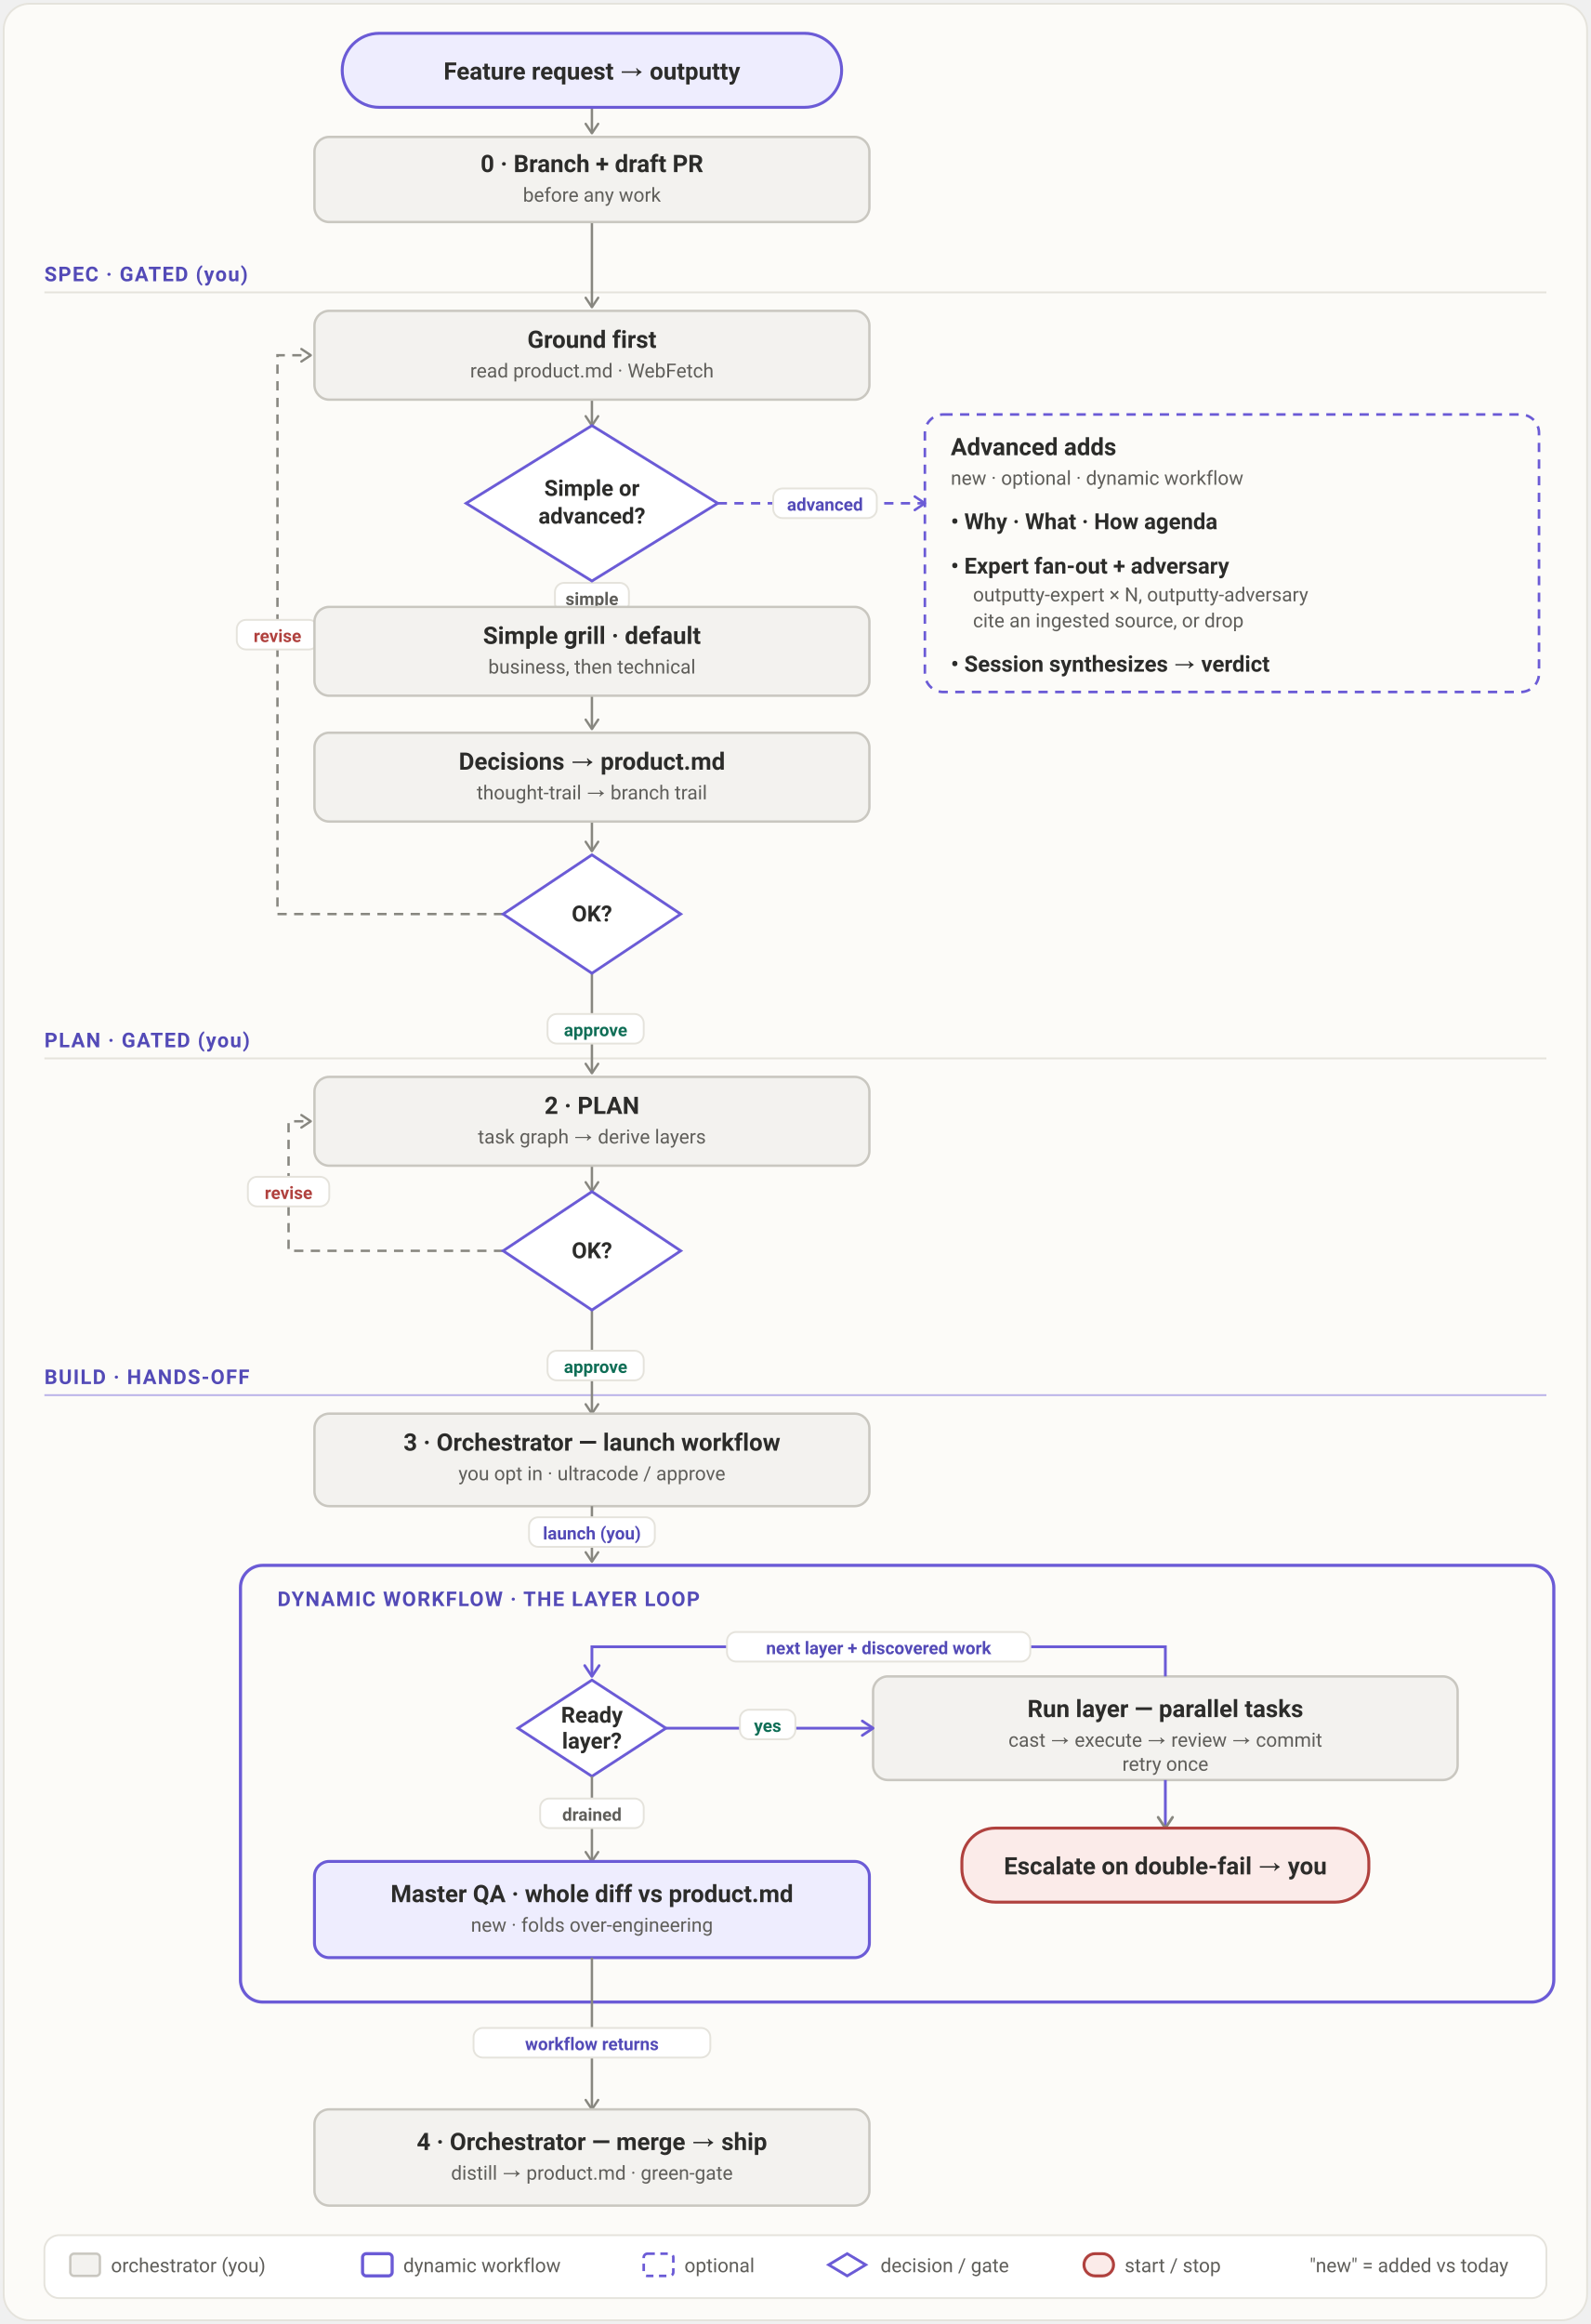
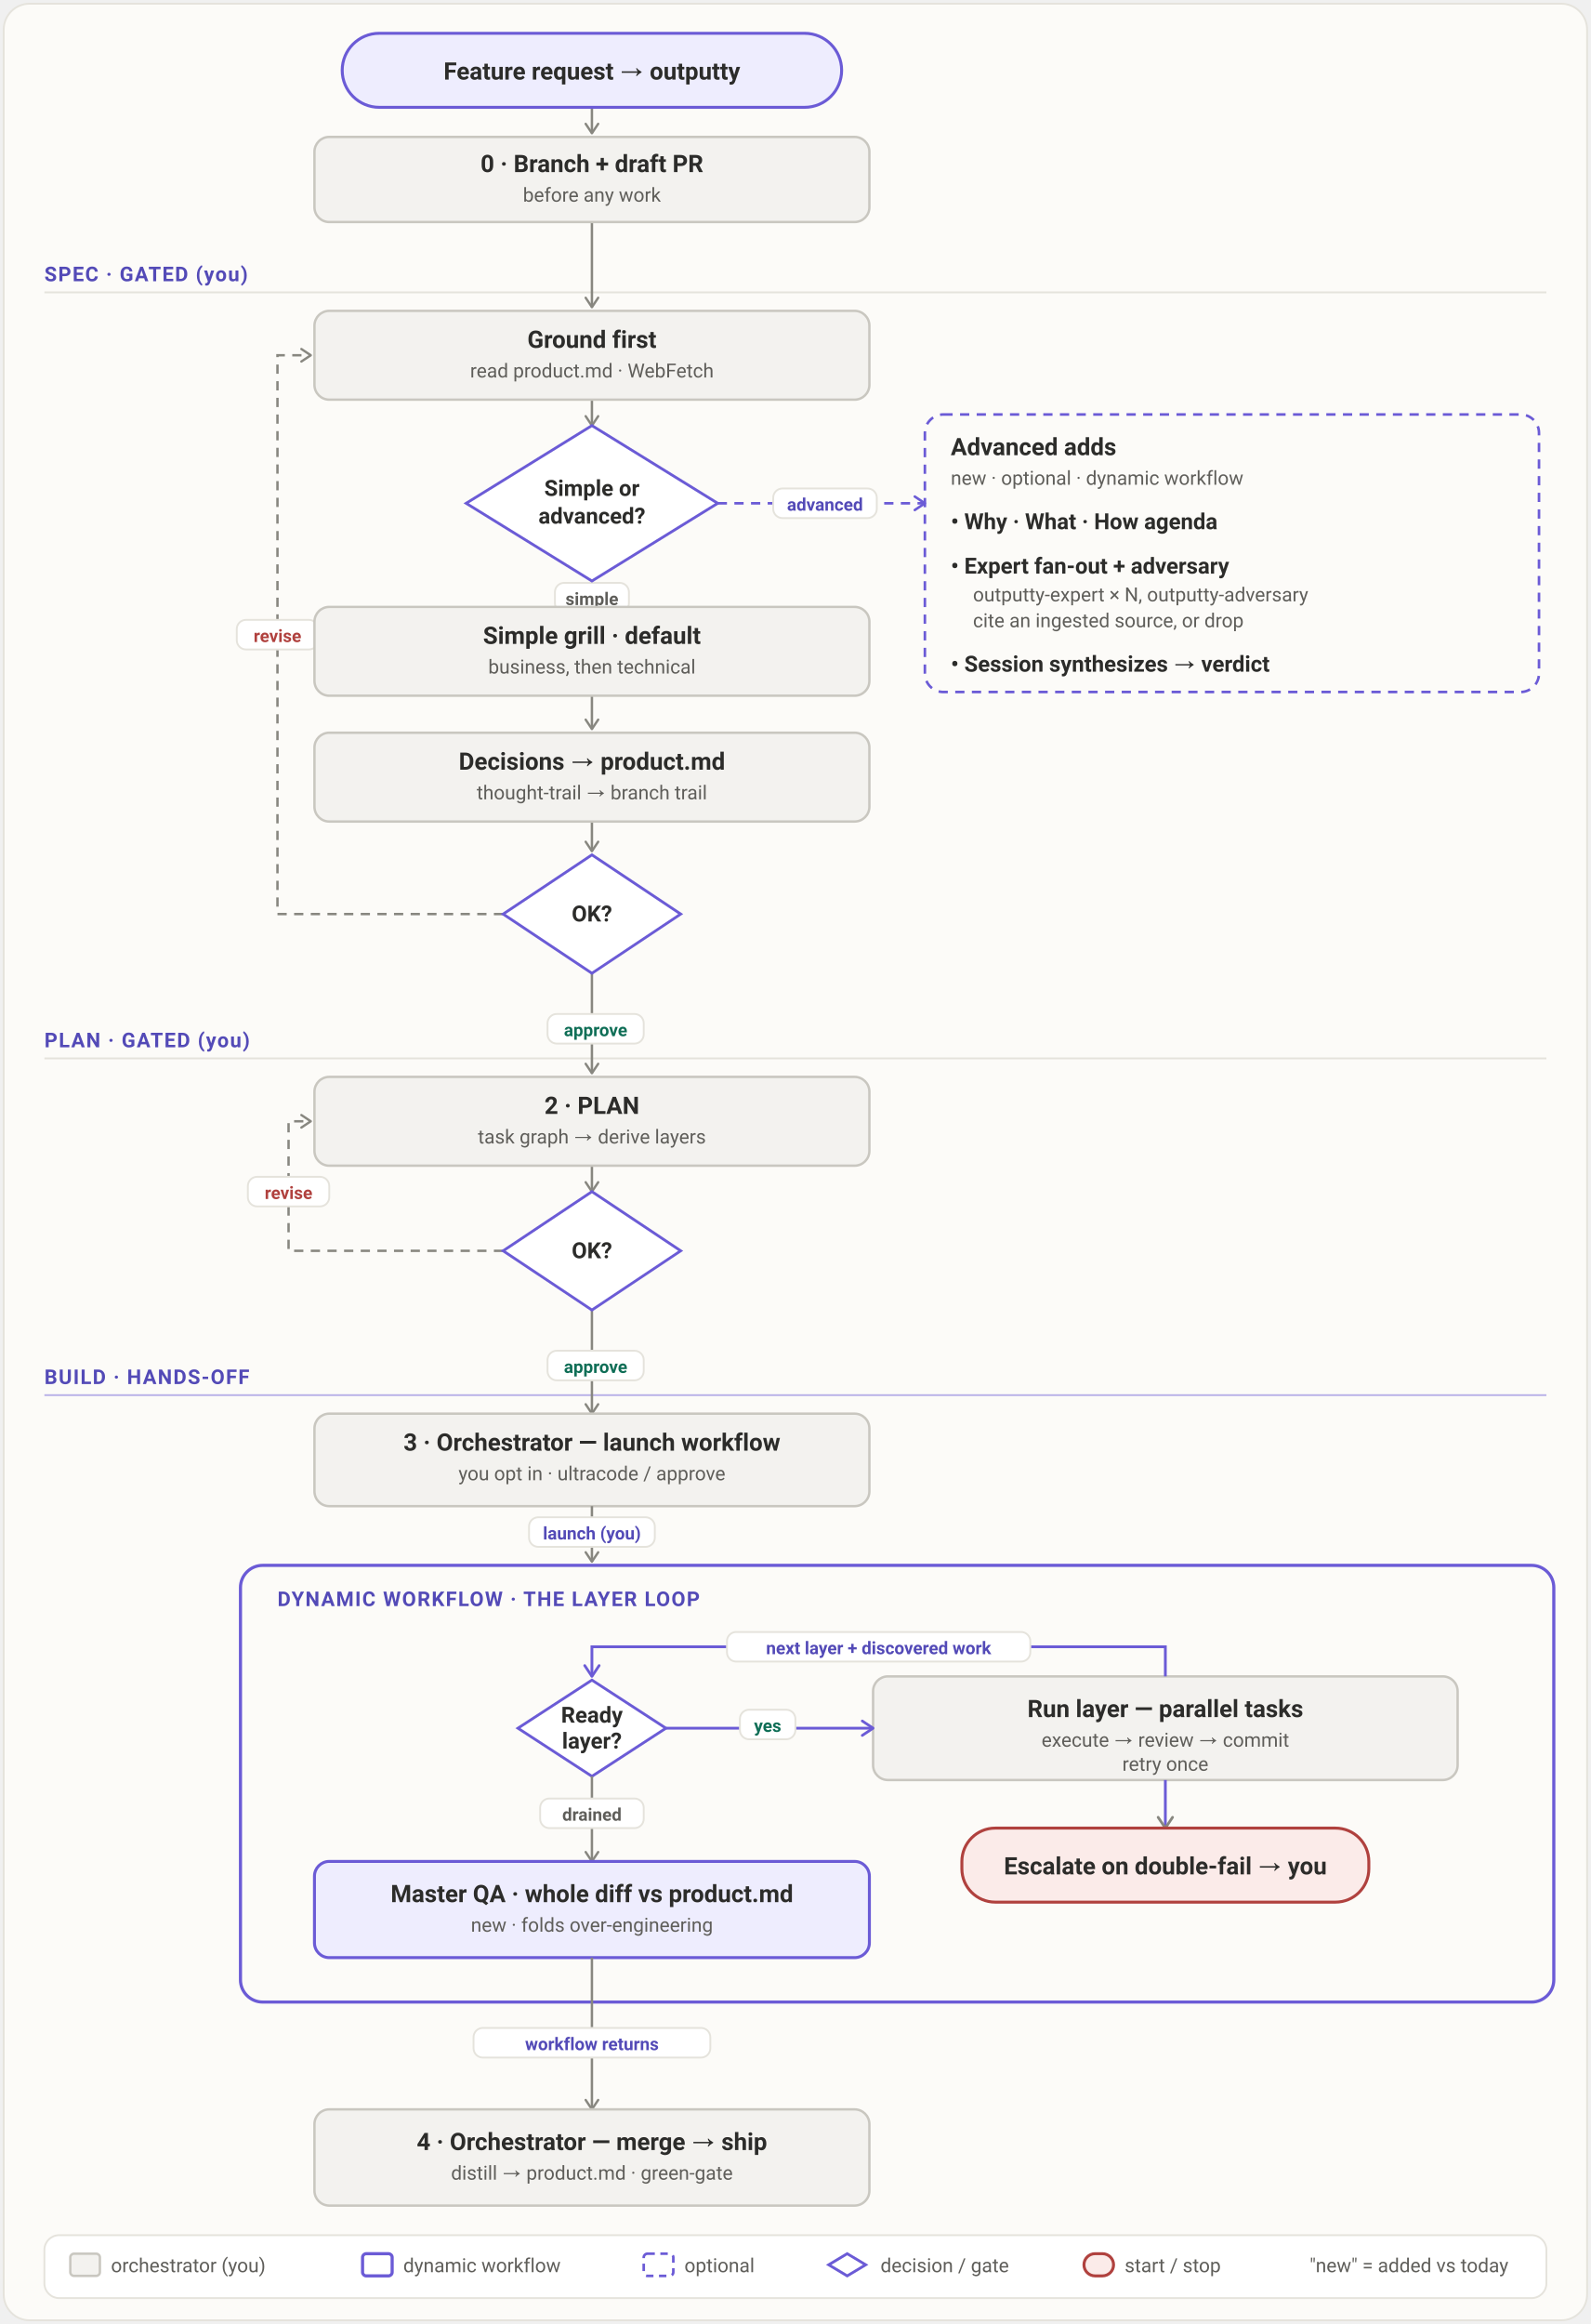
<svg xmlns="http://www.w3.org/2000/svg" width="100%" viewBox="0 0 860 1256" role="img" aria-labelledby="t d">
  <style>
  text{font-family:"Anthropic Sans",system-ui,-apple-system,"Segoe UI",Roboto,Helvetica,Arial,sans-serif}
  .th{font-size:13px;font-weight:600;fill:#2C2C2A}
  .t{font-size:12px;font-weight:600;fill:#2C2C2A}
  .ts{font-size:10.5px;font-weight:400;fill:#5F5E5A}
  .band{font-size:11px;font-weight:700;fill:#534AB7;letter-spacing:.06em}
  .chip{font-size:9.5px;font-weight:700;text-anchor:middle}
  .nbox{fill:#F3F2EF;stroke:#C9C7C0;stroke-width:1.3}
  .abox{fill:#EEEDFE;stroke:#6B5BD6;stroke-width:1.6}
  .term{fill:#EEEDFE;stroke:#6B5BD6;stroke-width:1.6}
  .stop{fill:#FBEBE9;stroke:#B0413E;stroke-width:1.6}
  .wfc{fill:none;stroke:#6B5BD6;stroke-width:1.7}
  .opt{fill:none;stroke:#6B5BD6;stroke-width:1.4;stroke-dasharray:5 4}
  .dia{fill:#FFFFFF;stroke:#6B5BD6;stroke-width:1.5}
  .loop{fill:none;stroke:#6B5BD6;stroke-width:1.5}
</style>
  <defs>
    <marker id="arrow" viewBox="0 0 10 10" refX="8" refY="5" markerWidth="6.5" markerHeight="6.5" orient="auto-start-reverse">
      <path d="M2 1L8 5L2 9" fill="none" stroke="#888780" stroke-width="1.5" stroke-linecap="round" stroke-linejoin="round" />
    </marker>
    <marker id="arrowp" viewBox="0 0 10 10" refX="8" refY="5" markerWidth="6.5" markerHeight="6.5" orient="auto-start-reverse">
      <path d="M2 1L8 5L2 9" fill="none" stroke="#6B5BD6" stroke-width="1.5" stroke-linecap="round" stroke-linejoin="round" />
    </marker>
  </defs>
  <rect x="2" y="2" width="856" height="1252" rx="14" fill="#FCFBF8" stroke="#E5E3DC" />
  <text class="band" x="24" y="152">SPEC · GATED (you)</text>
  <line x1="24" y1="158" x2="836" y2="158" stroke="#E5E3DC" stroke-width="1" />
  <text class="band" x="24" y="566">PLAN · GATED (you)</text>
  <line x1="24" y1="572" x2="836" y2="572" stroke="#E5E3DC" stroke-width="1" />
  <text class="band" x="24" y="748">BUILD · HANDS-OFF</text>
  <line x1="24" y1="754" x2="836" y2="754" stroke="#6B5BD6" stroke-width="1" stroke-opacity="0.45" />
  <line x1="320" y1="58" x2="320" y2="72" stroke="#888780" stroke-width="1.3" marker-end="url(#arrow)" />
  <line x1="320" y1="120" x2="320" y2="166" stroke="#888780" stroke-width="1.3" marker-end="url(#arrow)" />
  <line x1="320" y1="216" x2="320" y2="230" stroke="#888780" stroke-width="1.3" marker-end="url(#arrow)" />
  <line x1="320" y1="314" x2="320" y2="328" stroke="#888780" stroke-width="1.3" marker-end="url(#arrow)" />
  <line x1="320" y1="376" x2="320" y2="394" stroke="#888780" stroke-width="1.3" marker-end="url(#arrow)" />
  <line x1="320" y1="444" x2="320" y2="460" stroke="#888780" stroke-width="1.3" marker-end="url(#arrow)" />
  <line x1="320" y1="526" x2="320" y2="580" stroke="#888780" stroke-width="1.3" marker-end="url(#arrow)" />
  <line x1="320" y1="630" x2="320" y2="644" stroke="#888780" stroke-width="1.3" marker-end="url(#arrow)" />
  <line x1="320" y1="708" x2="320" y2="764" stroke="#888780" stroke-width="1.3" marker-end="url(#arrow)" />
  <path d="M388,272 L500,272" fill="none" stroke="#6B5BD6" stroke-width="1.4" stroke-dasharray="5 4" marker-end="url(#arrowp)" />
  <path d="M272,494 L150,494 L150,192 L168,192" fill="none" stroke="#888780" stroke-width="1.3" stroke-dasharray="5 4" marker-end="url(#arrow)" />
  <path d="M272,676 L156,676 L156,606 L168,606" fill="none" stroke="#888780" stroke-width="1.3" stroke-dasharray="5 4" marker-end="url(#arrow)" />
  <rect x="300" y="315" width="40" height="16" rx="5" fill="#FFFFFF" stroke="#E5E3DC" />
  <text class="chip" x="320" y="327" fill="#5F5E5A">simple</text>
  <rect x="418" y="264" width="56" height="16" rx="5" fill="#FFFFFF" stroke="#E5E3DC" />
  <text class="chip" x="446" y="276" fill="#534AB7">advanced</text>
  <rect x="296" y="548" width="52" height="16" rx="5" fill="#FFFFFF" stroke="#E5E3DC" />
  <text class="chip" x="322" y="560" fill="#0F6E56">approve</text>
  <rect x="128" y="335" width="44" height="16" rx="5" fill="#FFFFFF" stroke="#E5E3DC" />
  <text class="chip" x="150" y="347" fill="#B0413E">revise</text>
  <rect x="296" y="730" width="52" height="16" rx="5" fill="#FFFFFF" stroke="#E5E3DC" />
  <text class="chip" x="322" y="742" fill="#0F6E56">approve</text>
  <rect x="134" y="636" width="44" height="16" rx="5" fill="#FFFFFF" stroke="#E5E3DC" />
  <text class="chip" x="156" y="648" fill="#B0413E">revise</text>
  <rect class="term" x="185" y="18" width="270" height="40" rx="20" />
  <text class="th" x="320" y="43" text-anchor="middle">Feature request → outputty</text>
  <rect class="nbox" x="170" y="74" width="300" height="46" rx="8" />
  <text class="th" x="320" y="93" text-anchor="middle">0 · Branch + draft PR</text>
  <text class="ts" x="320" y="109" text-anchor="middle">before any work</text>
  <rect class="nbox" x="170" y="168" width="300" height="48" rx="8" />
  <text class="th" x="320" y="188" text-anchor="middle">Ground first</text>
  <text class="ts" x="320" y="204" text-anchor="middle">read product.md · WebFetch</text>
  <polygon class="dia" points="320,230 388,272 320,314 252,272" />
  <text class="t" x="320" y="268" text-anchor="middle">Simple or</text>
  <text class="t" x="320" y="283" text-anchor="middle">advanced?</text>
  <rect class="nbox" x="170" y="328" width="300" height="48" rx="8" />
  <text class="th" x="320" y="348" text-anchor="middle">Simple grill · default</text>
  <text class="ts" x="320" y="364" text-anchor="middle">business, then technical</text>
  <rect class="opt" x="500" y="224" width="332" height="150" rx="10" />
  <text class="th" x="514" y="246" fill="#3C3489">Advanced adds</text>
  <text class="ts" x="514" y="262" fill="#534AB7">new · optional · dynamic workflow</text>
  <text class="t" x="514" y="286">• Why · What · How agenda</text>
  <text class="t" x="514" y="310">• Expert fan-out + adversary</text>
  <text class="ts" x="526" y="325">outputty-expert × N, outputty-adversary</text>
  <text class="ts" x="526" y="339">cite an ingested source, or drop</text>
  <text class="t" x="514" y="363">• Session synthesizes → verdict</text>
  <rect class="nbox" x="170" y="396" width="300" height="48" rx="8" />
  <text class="th" x="320" y="416" text-anchor="middle">Decisions → product.md</text>
  <text class="ts" x="320" y="432" text-anchor="middle">thought-trail → branch trail</text>
  <polygon class="dia" points="320,462 368,494 320,526 272,494" />
  <text class="t" x="320" y="498" text-anchor="middle">OK?</text>
  <rect class="nbox" x="170" y="582" width="300" height="48" rx="8" />
  <text class="th" x="320" y="602" text-anchor="middle">2 · PLAN</text>
  <text class="ts" x="320" y="618" text-anchor="middle">task graph → derive layers</text>
  <polygon class="dia" points="320,644 368,676 320,708 272,676" />
  <text class="t" x="320" y="680" text-anchor="middle">OK?</text>
  <rect class="nbox" x="170" y="764" width="300" height="50" rx="8" />
  <text class="th" x="320" y="784" text-anchor="middle">3 · Orchestrator — launch workflow</text>
  <text class="ts" x="320" y="800" text-anchor="middle">you opt in · ultracode / approve</text>
  <line x1="320" y1="814" x2="320" y2="844" stroke="#888780" stroke-width="1.3" marker-end="url(#arrow)" />
  <rect x="286" y="820" width="68" height="16" rx="5" fill="#FFFFFF" stroke="#E5E3DC" />
  <text class="chip" x="320" y="832" fill="#534AB7">launch (you)</text>
  <rect class="wfc" x="130" y="846" width="710" height="236" rx="12" />
  <text class="band" x="150" y="868">DYNAMIC WORKFLOW · THE LAYER LOOP</text>
  <polygon class="dia" points="320,908 360,934 320,960 280,934" />
  <text class="t" x="320" y="931" text-anchor="middle">Ready</text>
  <text class="t" x="320" y="945" text-anchor="middle">layer?</text>
  <rect class="nbox" x="472" y="906" width="316" height="56" rx="8" />
  <text class="th" x="630" y="928" text-anchor="middle">Run layer — parallel tasks</text>
-   <text class="ts" x="630" y="944" text-anchor="middle">cast → execute → review → commit</text>
+   <text class="ts" x="630" y="944" text-anchor="middle">execute → review → commit</text>
  <text class="ts" x="630" y="957" text-anchor="middle">retry once</text>
  <path d="M360,934 L472,934" class="loop" marker-end="url(#arrowp)" />
  <rect x="400" y="924" width="30" height="16" rx="5" fill="#FFFFFF" stroke="#E5E3DC" />
  <text class="chip" x="415" y="936" fill="#0F6E56">yes</text>
  <path d="M630,906 L630,890 L320,890 L320,906" class="loop" marker-end="url(#arrowp)" />
  <rect x="393" y="882" width="164" height="16" rx="5" fill="#FFFFFF" stroke="#E5E3DC" />
  <text class="chip" x="475" y="894" fill="#534AB7">next layer + discovered work</text>
  <line x1="320" y1="960" x2="320" y2="1006" stroke="#888780" stroke-width="1.3" marker-end="url(#arrow)" />
  <rect x="292" y="972" width="56" height="16" rx="5" fill="#FFFFFF" stroke="#E5E3DC" />
  <text class="chip" x="320" y="984" fill="#5F5E5A">drained</text>
  <rect class="abox" x="170" y="1006" width="300" height="52" rx="8" />
  <text class="th" x="320" y="1028" text-anchor="middle">Master QA · whole diff vs product.md</text>
  <text class="ts" x="320" y="1044" text-anchor="middle">new · folds over-engineering</text>
  <path d="M630,962 L630,988" class="loop" stroke="#B0413E" marker-end="url(#arrow)" />
  <rect class="stop" x="520" y="988" width="220" height="40" rx="18" />
  <text class="th" x="630" y="1013" text-anchor="middle">Escalate on double-fail → you</text>
  <line x1="320" y1="1058" x2="320" y2="1140" stroke="#888780" stroke-width="1.3" marker-end="url(#arrow)" />
  <rect x="256" y="1096" width="128" height="16" rx="5" fill="#FFFFFF" stroke="#E5E3DC" />
  <text class="chip" x="320" y="1108" fill="#534AB7">workflow returns</text>
  <rect class="nbox" x="170" y="1140" width="300" height="52" rx="8" />
  <text class="th" x="320" y="1162" text-anchor="middle">4 · Orchestrator — merge → ship</text>
  <text class="ts" x="320" y="1178" text-anchor="middle">distill → product.md · green-gate</text>
  <rect x="24" y="1208" width="812" height="34" rx="8" fill="#FFFFFF" stroke="#E5E3DC" />
  <rect x="38" y="1218" width="16" height="12" rx="2" fill="#F3F2EF" stroke="#C9C7C0" stroke-width="1.3" />
  <text class="ts" x="60" y="1228" fill="#3A3A37">orchestrator (you)</text>
  <rect x="196" y="1218" width="16" height="12" rx="2" fill="none" stroke="#6B5BD6" stroke-width="1.7" />
  <text class="ts" x="218" y="1228" fill="#3A3A37">dynamic workflow</text>
  <rect x="348" y="1218" width="16" height="12" rx="2" fill="none" stroke="#6B5BD6" stroke-width="1.4" stroke-dasharray="4 3" />
  <text class="ts" x="370" y="1228" fill="#3A3A37">optional</text>
  <polygon points="458,1218 468,1224 458,1230 448,1224" fill="#FFFFFF" stroke="#6B5BD6" stroke-width="1.5" />
  <text class="ts" x="476" y="1228" fill="#3A3A37">decision / gate</text>
  <rect x="586" y="1218" width="16" height="12" rx="6" fill="#FBEBE9" stroke="#B0413E" stroke-width="1.6" />
  <text class="ts" x="608" y="1228" fill="#3A3A37">start / stop</text>
  <text class="ts" x="708" y="1228" fill="#3A3A37">"new" = added vs today</text>
</svg>
